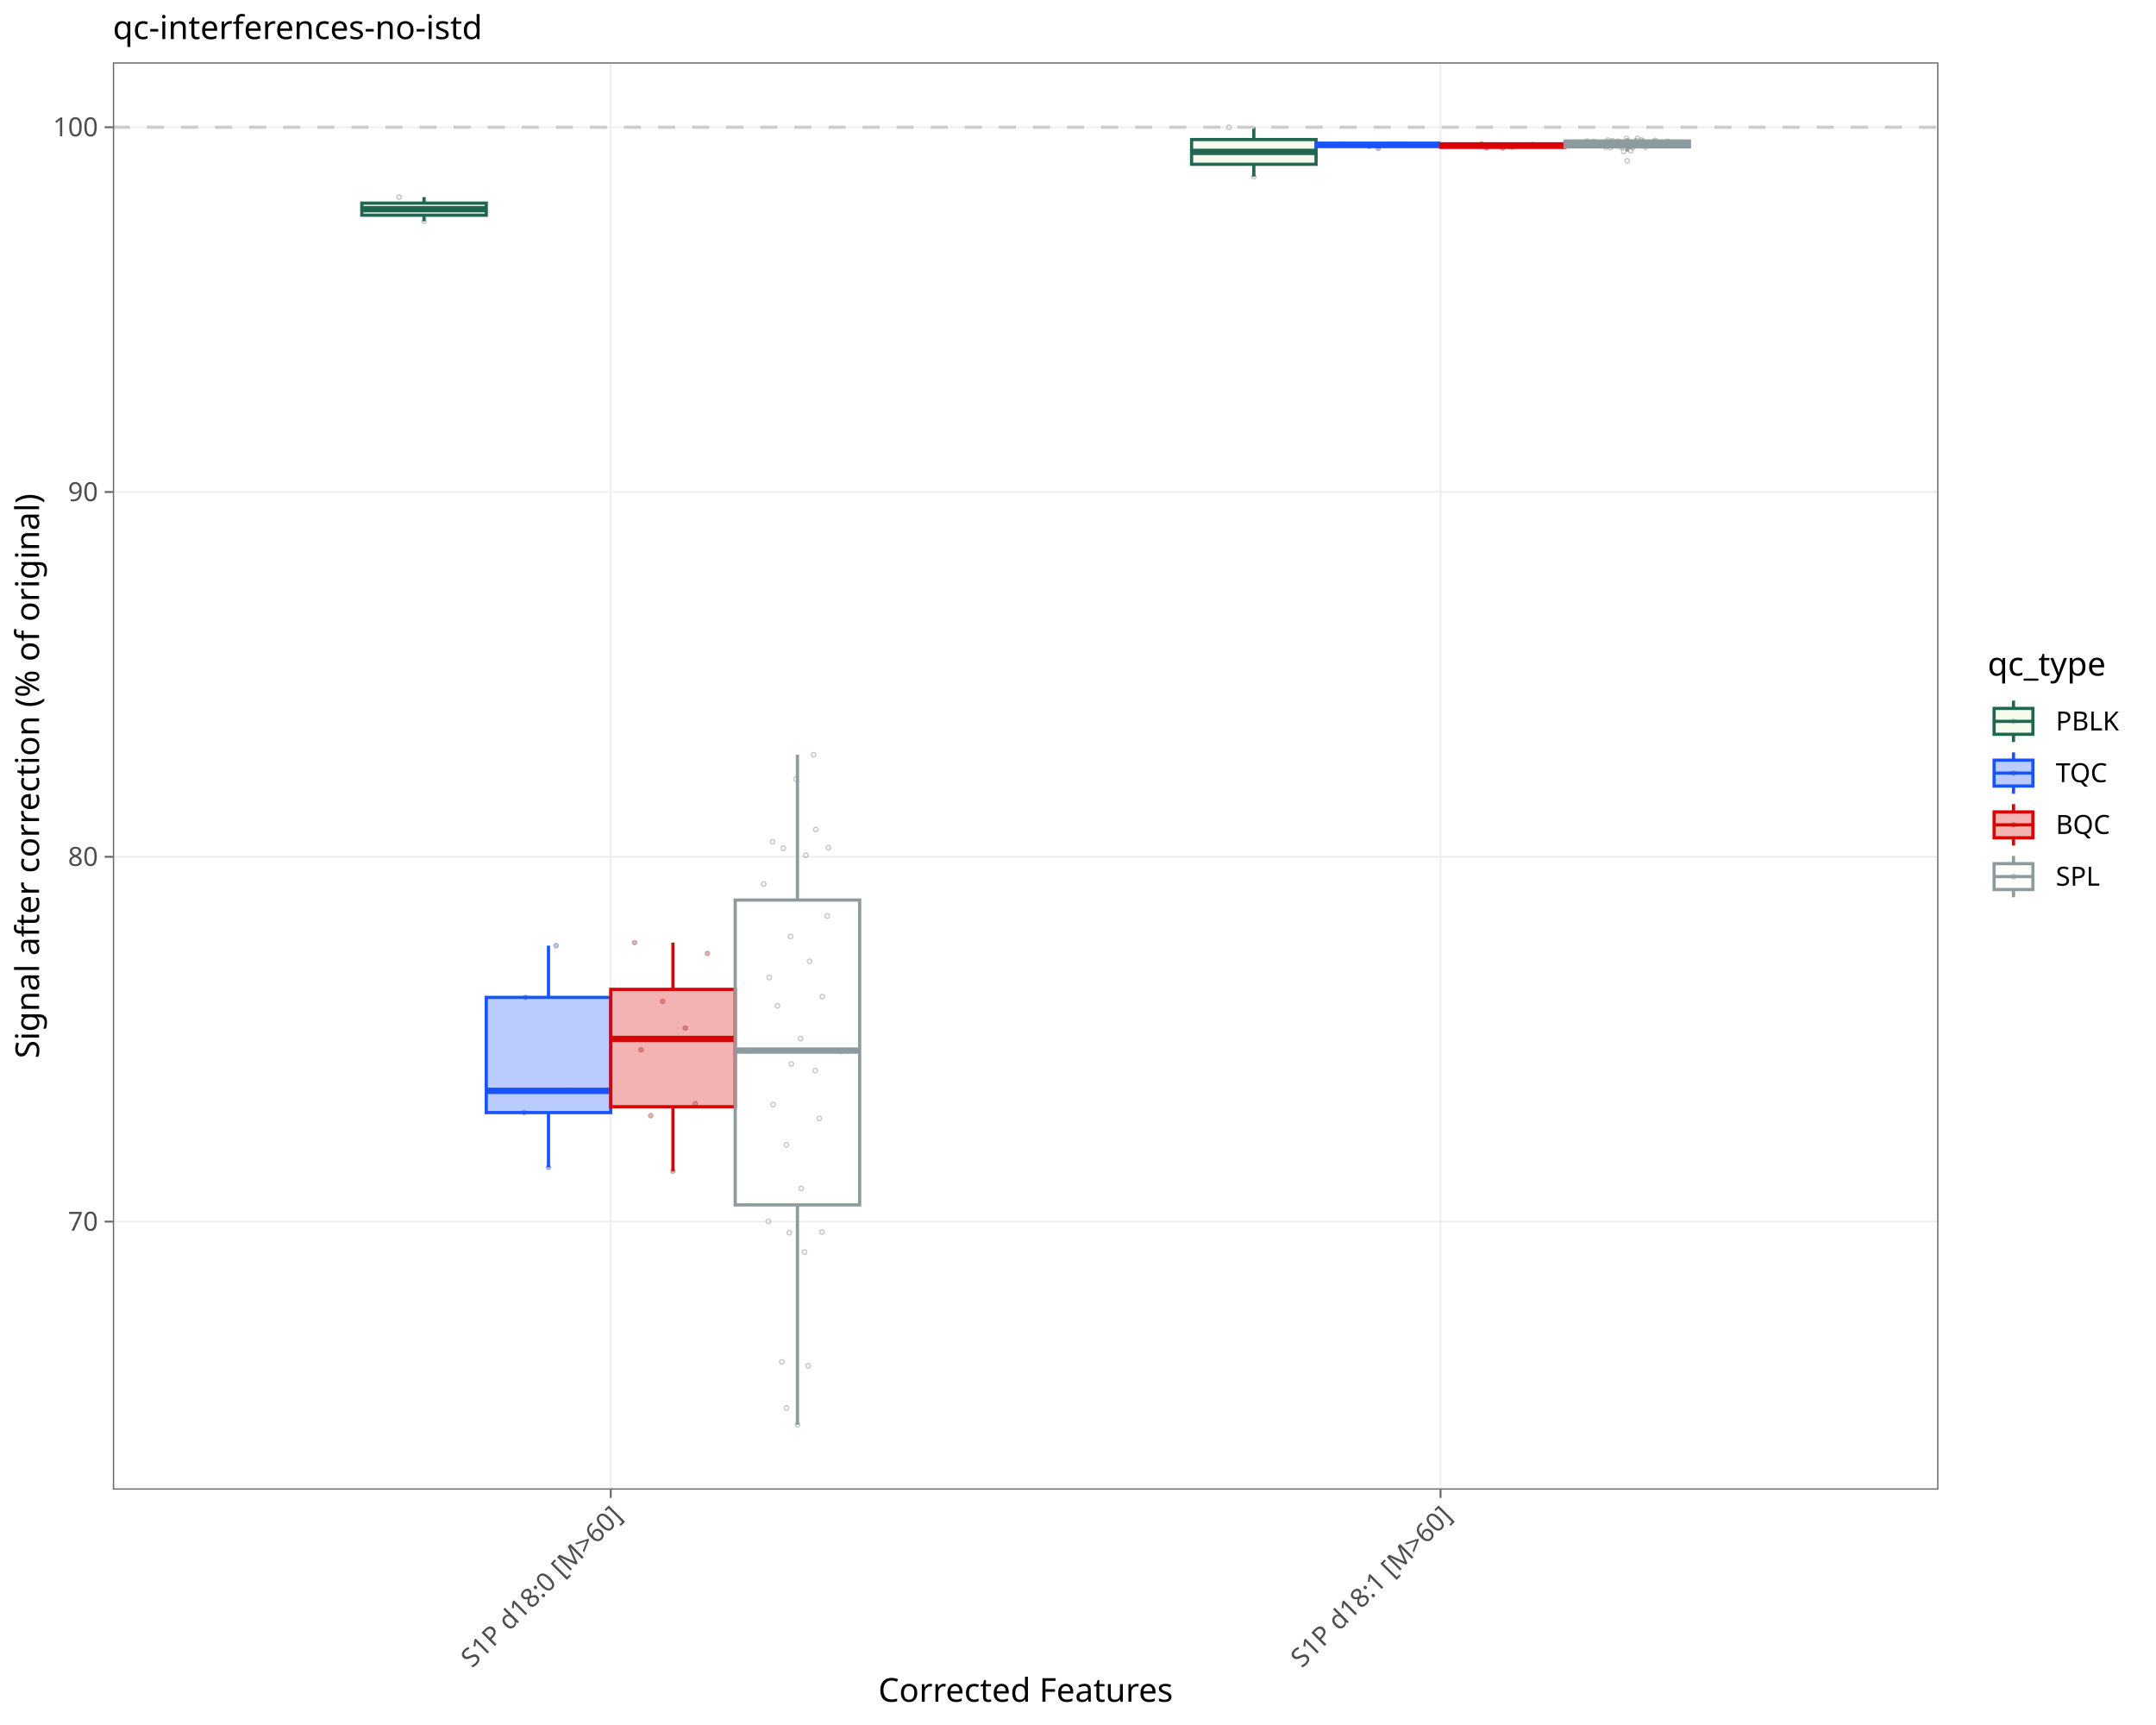
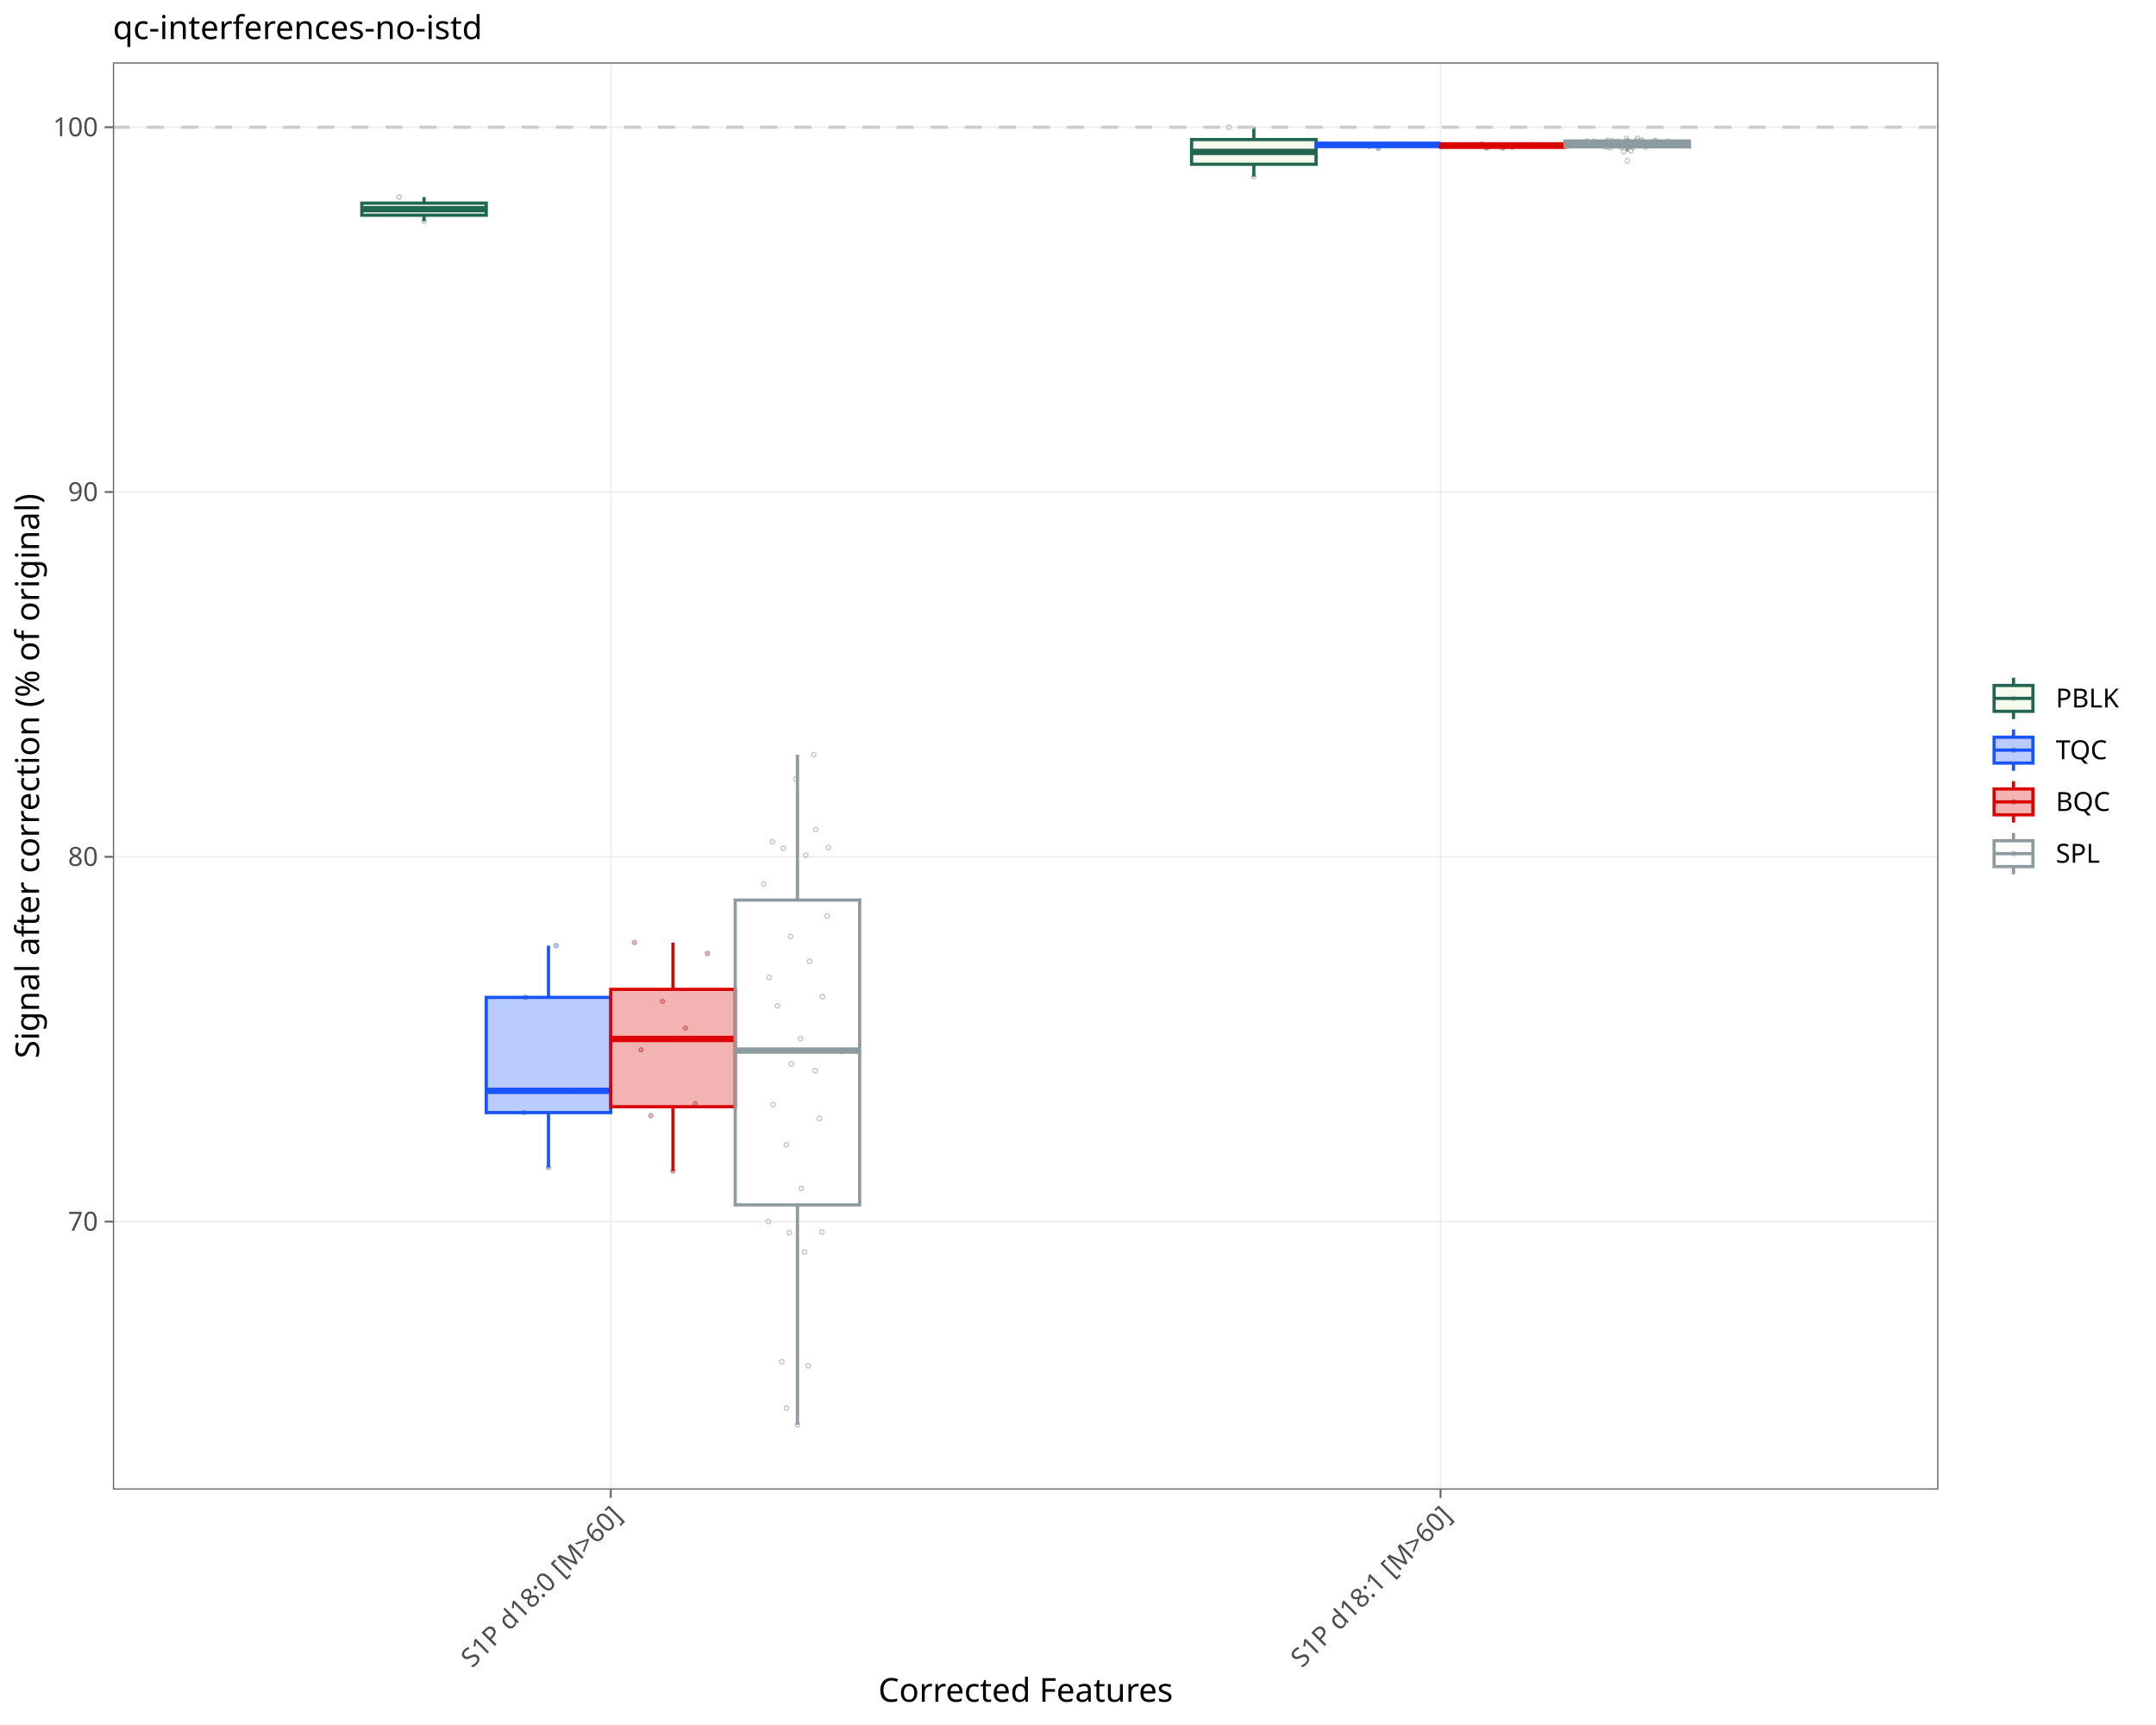
<svg xmlns="http://www.w3.org/2000/svg" class="svglite" data-engine-version="2.0" width="720.00pt" height="576.00pt" viewBox="0 0 720.00 576.00">
  <defs>
    <style type="text/css">
    .svglite line, .svglite polyline, .svglite polygon, .svglite path, .svglite rect, .svglite circle {
      fill: none;
      stroke: #000000;
      stroke-linecap: round;
      stroke-linejoin: round;
      stroke-miterlimit: 10.00;
    }
  </style>
  </defs>
  <rect width="100%" height="100%" style="stroke: none; fill: #FFFFFF;" />
  <defs>
    <clipPath id="cpMC4wMHw3MjAuMDB8MC4wMHw1NzYuMDA=">
      <rect x="0.00" y="0.00" width="720.00" height="576.00" />
    </clipPath>
  </defs>
  <g clip-path="url(#cpMC4wMHw3MjAuMDB8MC4wMHw1NzYuMDA=)">
    <rect x="0.00" y="0.00" width="720.00" height="576.00" style="stroke-width: 1.07; stroke: #FFFFFF; fill: #FFFFFF;" />
  </g>
  <defs>
    <clipPath id="cpMzcuNjl8NjQ3LjMzfDIwLjgxfDQ5Ny40Mw==">
      <rect x="37.69" y="20.81" width="609.65" height="476.61" />
    </clipPath>
  </defs>
  <g clip-path="url(#cpMzcuNjl8NjQ3LjMzfDIwLjgxfDQ5Ny40Mw==)">
    <rect x="37.69" y="20.81" width="609.65" height="476.61" style="stroke-width: 1.07; stroke: none; fill: #FFFFFF;" />
    <polyline points="37.69,407.91 647.33,407.91 " style="stroke-width: 0.53; stroke: #EDEDED; stroke-linecap: butt;" />
    <polyline points="37.69,286.10 647.33,286.10 " style="stroke-width: 0.53; stroke: #EDEDED; stroke-linecap: butt;" />
    <polyline points="37.69,164.29 647.33,164.29 " style="stroke-width: 0.53; stroke: #EDEDED; stroke-linecap: butt;" />
    <polyline points="37.69,42.48 647.33,42.48 " style="stroke-width: 0.53; stroke: #EDEDED; stroke-linecap: butt;" />
    <polyline points="203.96,497.43 203.96,20.81 " style="stroke-width: 0.53; stroke: #EDEDED; stroke-linecap: butt;" />
    <polyline points="481.07,497.43 481.07,20.81 " style="stroke-width: 0.53; stroke: #EDEDED; stroke-linecap: butt;" />
    <circle cx="141.61" cy="73.88" r="0.75" style="stroke-width: 0.43; stroke: #404040; stroke-opacity: 0.30; fill: #E4F2C4; fill-opacity: 0.30;" />
    <circle cx="133.29" cy="65.81" r="0.75" style="stroke-width: 0.43; stroke: #404040; stroke-opacity: 0.30; fill: #E4F2C4; fill-opacity: 0.30;" />
    <circle cx="175.50" cy="333.04" r="0.75" style="stroke-width: 0.43; stroke: #404040; stroke-opacity: 0.30; fill: #1854F9; fill-opacity: 0.30;" />
    <circle cx="183.17" cy="389.81" r="0.75" style="stroke-width: 0.43; stroke: #404040; stroke-opacity: 0.30; fill: #1854F9; fill-opacity: 0.30;" />
    <circle cx="175.03" cy="371.51" r="0.75" style="stroke-width: 0.43; stroke: #404040; stroke-opacity: 0.30; fill: #1854F9; fill-opacity: 0.30;" />
    <circle cx="190.79" cy="364.25" r="0.75" style="stroke-width: 0.43; stroke: #404040; stroke-opacity: 0.30; fill: #1854F9; fill-opacity: 0.30;" />
    <circle cx="185.72" cy="315.77" r="0.75" style="stroke-width: 0.43; stroke: #404040; stroke-opacity: 0.30; fill: #1854F9; fill-opacity: 0.30;" />
    <circle cx="232.19" cy="368.55" r="0.75" style="stroke-width: 0.43; stroke: #404040; stroke-opacity: 0.30; fill: #DB0202; fill-opacity: 0.30;" />
    <circle cx="214.08" cy="350.54" r="0.75" style="stroke-width: 0.43; stroke: #404040; stroke-opacity: 0.30; fill: #DB0202; fill-opacity: 0.30;" />
    <circle cx="217.33" cy="372.55" r="0.75" style="stroke-width: 0.43; stroke: #404040; stroke-opacity: 0.30; fill: #DB0202; fill-opacity: 0.30;" />
    <circle cx="221.27" cy="334.36" r="0.75" style="stroke-width: 0.43; stroke: #404040; stroke-opacity: 0.30; fill: #DB0202; fill-opacity: 0.30;" />
    <circle cx="224.74" cy="391.07" r="0.75" style="stroke-width: 0.43; stroke: #404040; stroke-opacity: 0.30; fill: #DB0202; fill-opacity: 0.30;" />
    <circle cx="228.90" cy="343.30" r="0.75" style="stroke-width: 0.43; stroke: #404040; stroke-opacity: 0.30; fill: #DB0202; fill-opacity: 0.30;" />
    <circle cx="236.25" cy="318.36" r="0.75" style="stroke-width: 0.43; stroke: #404040; stroke-opacity: 0.30; fill: #DB0202; fill-opacity: 0.30;" />
    <circle cx="211.91" cy="314.75" r="0.75" style="stroke-width: 0.43; stroke: #404040; stroke-opacity: 0.30; fill: #DB0202; fill-opacity: 0.30;" />
    <circle cx="266.31" cy="475.76" r="0.75" style="stroke-width: 0.43; stroke: #404040; stroke-opacity: 0.30;" />
    <circle cx="272.26" cy="357.49" r="0.75" style="stroke-width: 0.43; stroke: #404040; stroke-opacity: 0.30;" />
    <circle cx="280.82" cy="351.11" r="0.75" style="stroke-width: 0.43; stroke: #404040; stroke-opacity: 0.30;" />
    <circle cx="276.64" cy="283.04" r="0.75" style="stroke-width: 0.43; stroke: #404040; stroke-opacity: 0.30;" />
    <circle cx="256.86" cy="326.41" r="0.75" style="stroke-width: 0.43; stroke: #404040; stroke-opacity: 0.30;" />
    <circle cx="274.61" cy="332.80" r="0.75" style="stroke-width: 0.43; stroke: #404040; stroke-opacity: 0.30;" />
    <circle cx="270.35" cy="320.99" r="0.75" style="stroke-width: 0.43; stroke: #404040; stroke-opacity: 0.30;" />
    <circle cx="265.79" cy="260.17" r="0.75" style="stroke-width: 0.43; stroke: #404040; stroke-opacity: 0.30;" />
    <circle cx="259.63" cy="335.86" r="0.75" style="stroke-width: 0.43; stroke: #404040; stroke-opacity: 0.30;" />
    <circle cx="267.58" cy="396.82" r="0.75" style="stroke-width: 0.43; stroke: #404040; stroke-opacity: 0.30;" />
    <circle cx="256.55" cy="407.84" r="0.75" style="stroke-width: 0.43; stroke: #404040; stroke-opacity: 0.30;" />
    <circle cx="273.61" cy="373.46" r="0.75" style="stroke-width: 0.43; stroke: #404040; stroke-opacity: 0.30;" />
    <circle cx="261.60" cy="283.26" r="0.75" style="stroke-width: 0.43; stroke: #404040; stroke-opacity: 0.30;" />
    <circle cx="250.74" cy="350.80" r="0.75" style="stroke-width: 0.43; stroke: #404040; stroke-opacity: 0.30;" />
    <circle cx="264.03" cy="312.72" r="0.75" style="stroke-width: 0.43; stroke: #404040; stroke-opacity: 0.30;" />
    <circle cx="269.14" cy="285.58" r="0.75" style="stroke-width: 0.43; stroke: #404040; stroke-opacity: 0.30;" />
    <circle cx="276.25" cy="305.88" r="0.75" style="stroke-width: 0.43; stroke: #404040; stroke-opacity: 0.30;" />
    <circle cx="271.74" cy="252.01" r="0.75" style="stroke-width: 0.43; stroke: #404040; stroke-opacity: 0.30;" />
    <circle cx="258.20" cy="368.86" r="0.75" style="stroke-width: 0.43; stroke: #404040; stroke-opacity: 0.30;" />
    <circle cx="264.28" cy="355.27" r="0.75" style="stroke-width: 0.43; stroke: #404040; stroke-opacity: 0.30;" />
    <circle cx="267.34" cy="346.82" r="0.75" style="stroke-width: 0.43; stroke: #404040; stroke-opacity: 0.30;" />
    <circle cx="257.96" cy="281.07" r="0.75" style="stroke-width: 0.43; stroke: #404040; stroke-opacity: 0.30;" />
    <circle cx="272.44" cy="276.97" r="0.75" style="stroke-width: 0.43; stroke: #404040; stroke-opacity: 0.30;" />
    <circle cx="255.04" cy="295.19" r="0.75" style="stroke-width: 0.43; stroke: #404040; stroke-opacity: 0.30;" />
    <circle cx="274.49" cy="411.39" r="0.75" style="stroke-width: 0.43; stroke: #404040; stroke-opacity: 0.30;" />
    <circle cx="261.09" cy="454.72" r="0.75" style="stroke-width: 0.43; stroke: #404040; stroke-opacity: 0.30;" />
    <circle cx="262.66" cy="470.16" r="0.75" style="stroke-width: 0.43; stroke: #404040; stroke-opacity: 0.30;" />
    <circle cx="262.60" cy="382.28" r="0.75" style="stroke-width: 0.43; stroke: #404040; stroke-opacity: 0.30;" />
    <circle cx="263.59" cy="411.64" r="0.75" style="stroke-width: 0.43; stroke: #404040; stroke-opacity: 0.30;" />
    <circle cx="269.89" cy="456.08" r="0.75" style="stroke-width: 0.43; stroke: #404040; stroke-opacity: 0.30;" />
    <circle cx="268.67" cy="418.08" r="0.75" style="stroke-width: 0.43; stroke: #404040; stroke-opacity: 0.30;" />
    <circle cx="418.72" cy="58.97" r="0.75" style="stroke-width: 0.43; stroke: #404040; stroke-opacity: 0.30; fill: #E4F2C4; fill-opacity: 0.30;" />
    <circle cx="410.40" cy="42.48" r="0.75" style="stroke-width: 0.43; stroke: #404040; stroke-opacity: 0.30; fill: #E4F2C4; fill-opacity: 0.30;" />
    <circle cx="457.26" cy="48.89" r="0.75" style="stroke-width: 0.43; stroke: #404040; stroke-opacity: 0.30; fill: #1854F9; fill-opacity: 0.30;" />
    <circle cx="447.90" cy="48.22" r="0.75" style="stroke-width: 0.43; stroke: #404040; stroke-opacity: 0.30; fill: #1854F9; fill-opacity: 0.30;" />
    <circle cx="467.52" cy="48.33" r="0.75" style="stroke-width: 0.43; stroke: #404040; stroke-opacity: 0.30; fill: #1854F9; fill-opacity: 0.30;" />
    <circle cx="464.17" cy="48.17" r="0.75" style="stroke-width: 0.43; stroke: #404040; stroke-opacity: 0.30; fill: #1854F9; fill-opacity: 0.30;" />
    <circle cx="460.28" cy="49.51" r="0.75" style="stroke-width: 0.43; stroke: #404040; stroke-opacity: 0.30; fill: #1854F9; fill-opacity: 0.30;" />
    <circle cx="490.78" cy="48.54" r="0.75" style="stroke-width: 0.43; stroke: #404040; stroke-opacity: 0.30; fill: #DB0202; fill-opacity: 0.30;" />
    <circle cx="497.76" cy="48.40" r="0.75" style="stroke-width: 0.43; stroke: #404040; stroke-opacity: 0.30; fill: #DB0202; fill-opacity: 0.30;" />
    <circle cx="511.89" cy="48.27" r="0.75" style="stroke-width: 0.43; stroke: #404040; stroke-opacity: 0.30; fill: #DB0202; fill-opacity: 0.30;" />
    <circle cx="505.04" cy="49.10" r="0.75" style="stroke-width: 0.43; stroke: #404040; stroke-opacity: 0.30; fill: #DB0202; fill-opacity: 0.30;" />
    <circle cx="494.82" cy="48.07" r="0.75" style="stroke-width: 0.43; stroke: #404040; stroke-opacity: 0.30; fill: #DB0202; fill-opacity: 0.30;" />
    <circle cx="505.70" cy="48.53" r="0.75" style="stroke-width: 0.43; stroke: #404040; stroke-opacity: 0.30; fill: #DB0202; fill-opacity: 0.30;" />
    <circle cx="496.42" cy="49.41" r="0.75" style="stroke-width: 0.43; stroke: #404040; stroke-opacity: 0.30; fill: #DB0202; fill-opacity: 0.30;" />
    <circle cx="501.85" cy="49.45" r="0.75" style="stroke-width: 0.43; stroke: #404040; stroke-opacity: 0.30; fill: #DB0202; fill-opacity: 0.30;" />
    <circle cx="549.52" cy="49.15" r="0.75" style="stroke-width: 0.43; stroke: #404040; stroke-opacity: 0.30;" />
    <circle cx="552.57" cy="47.26" r="0.75" style="stroke-width: 0.43; stroke: #404040; stroke-opacity: 0.30;" />
    <circle cx="536.30" cy="49.15" r="0.75" style="stroke-width: 0.43; stroke: #404040; stroke-opacity: 0.30;" />
    <circle cx="542.25" cy="50.61" r="0.75" style="stroke-width: 0.43; stroke: #404040; stroke-opacity: 0.30;" />
    <circle cx="546.85" cy="46.18" r="0.75" style="stroke-width: 0.43; stroke: #404040; stroke-opacity: 0.30;" />
    <circle cx="543.16" cy="46.24" r="0.75" style="stroke-width: 0.43; stroke: #404040; stroke-opacity: 0.30;" />
    <circle cx="544.29" cy="48.93" r="0.75" style="stroke-width: 0.43; stroke: #404040; stroke-opacity: 0.30;" />
    <circle cx="538.79" cy="48.10" r="0.75" style="stroke-width: 0.43; stroke: #404040; stroke-opacity: 0.30;" />
    <circle cx="546.38" cy="47.02" r="0.75" style="stroke-width: 0.43; stroke: #404040; stroke-opacity: 0.30;" />
    <circle cx="530.01" cy="47.11" r="0.75" style="stroke-width: 0.43; stroke: #404040; stroke-opacity: 0.30;" />
    <circle cx="543.42" cy="53.69" r="0.75" style="stroke-width: 0.43; stroke: #404040; stroke-opacity: 0.30;" />
    <circle cx="544.38" cy="47.35" r="0.75" style="stroke-width: 0.43; stroke: #404040; stroke-opacity: 0.30;" />
    <circle cx="538.53" cy="47.01" r="0.75" style="stroke-width: 0.43; stroke: #404040; stroke-opacity: 0.30;" />
    <circle cx="541.60" cy="48.50" r="0.75" style="stroke-width: 0.43; stroke: #404040; stroke-opacity: 0.30;" />
    <circle cx="537.79" cy="49.30" r="0.75" style="stroke-width: 0.43; stroke: #404040; stroke-opacity: 0.30;" />
    <circle cx="547.55" cy="48.20" r="0.75" style="stroke-width: 0.43; stroke: #404040; stroke-opacity: 0.30;" />
    <circle cx="545.35" cy="49.27" r="0.75" style="stroke-width: 0.43; stroke: #404040; stroke-opacity: 0.30;" />
    <circle cx="536.99" cy="46.78" r="0.75" style="stroke-width: 0.43; stroke: #404040; stroke-opacity: 0.30;" />
    <circle cx="556.93" cy="47.16" r="0.75" style="stroke-width: 0.43; stroke: #404040; stroke-opacity: 0.30;" />
    <circle cx="532.91" cy="47.65" r="0.75" style="stroke-width: 0.43; stroke: #404040; stroke-opacity: 0.30;" />
    <circle cx="542.30" cy="47.89" r="0.75" style="stroke-width: 0.43; stroke: #404040; stroke-opacity: 0.30;" />
    <circle cx="536.57" cy="47.32" r="0.75" style="stroke-width: 0.43; stroke: #404040; stroke-opacity: 0.30;" />
    <circle cx="552.40" cy="47.73" r="0.75" style="stroke-width: 0.43; stroke: #404040; stroke-opacity: 0.30;" />
    <circle cx="552.74" cy="46.88" r="0.75" style="stroke-width: 0.43; stroke: #404040; stroke-opacity: 0.30;" />
    <circle cx="544.60" cy="50.32" r="0.75" style="stroke-width: 0.43; stroke: #404040; stroke-opacity: 0.30;" />
    <circle cx="548.60" cy="47.20" r="0.75" style="stroke-width: 0.43; stroke: #404040; stroke-opacity: 0.30;" />
    <circle cx="546.74" cy="47.90" r="0.75" style="stroke-width: 0.43; stroke: #404040; stroke-opacity: 0.30;" />
    <circle cx="541.40" cy="49.20" r="0.75" style="stroke-width: 0.43; stroke: #404040; stroke-opacity: 0.30;" />
    <circle cx="540.30" cy="47.16" r="0.75" style="stroke-width: 0.43; stroke: #404040; stroke-opacity: 0.30;" />
    <circle cx="548.17" cy="46.75" r="0.75" style="stroke-width: 0.43; stroke: #404040; stroke-opacity: 0.30;" />
    <circle cx="532.19" cy="47.25" r="0.75" style="stroke-width: 0.43; stroke: #404040; stroke-opacity: 0.30;" />
    <line x1="141.61" y1="67.83" x2="141.61" y2="65.81" style="stroke-width: 1.07; stroke: #216651; stroke-linecap: butt;" />
    <line x1="141.61" y1="71.86" x2="141.61" y2="73.88" style="stroke-width: 1.07; stroke: #216651; stroke-linecap: butt;" />
    <polygon points="120.82,67.83 120.82,71.86 162.39,71.86 162.39,67.83 120.82,67.83 " style="stroke-width: 1.07; stroke: #216651; stroke-linecap: butt; stroke-linejoin: miter; fill: #E4F2C4; fill-opacity: 0.30;" />
    <line x1="120.82" y1="69.85" x2="162.39" y2="69.85" style="stroke-width: 2.13; stroke: #216651; stroke-linecap: butt; stroke-linejoin: miter;" />
    <line x1="418.72" y1="46.60" x2="418.72" y2="42.48" style="stroke-width: 1.07; stroke: #216651; stroke-linecap: butt;" />
    <line x1="418.72" y1="54.85" x2="418.72" y2="58.97" style="stroke-width: 1.07; stroke: #216651; stroke-linecap: butt;" />
    <polygon points="397.93,46.60 397.93,54.85 439.50,54.85 439.50,46.60 397.93,46.60 " style="stroke-width: 1.07; stroke: #216651; stroke-linecap: butt; stroke-linejoin: miter; fill: #E4F2C4; fill-opacity: 0.30;" />
    <line x1="397.93" y1="50.72" x2="439.50" y2="50.72" style="stroke-width: 2.13; stroke: #216651; stroke-linecap: butt; stroke-linejoin: miter;" />
    <line x1="183.17" y1="333.04" x2="183.17" y2="315.77" style="stroke-width: 1.07; stroke: #1854F9; stroke-linecap: butt;" />
    <line x1="183.17" y1="371.51" x2="183.17" y2="389.81" style="stroke-width: 1.07; stroke: #1854F9; stroke-linecap: butt;" />
    <polygon points="162.39,333.04 162.39,371.51 203.96,371.51 203.96,333.04 162.39,333.04 " style="stroke-width: 1.07; stroke: #1854F9; stroke-linecap: butt; stroke-linejoin: miter; fill: #1854F9; fill-opacity: 0.30;" />
    <line x1="162.39" y1="364.25" x2="203.96" y2="364.25" style="stroke-width: 2.13; stroke: #1854F9; stroke-linecap: butt; stroke-linejoin: miter;" />
    <line x1="460.28" y1="48.22" x2="460.28" y2="48.17" style="stroke-width: 1.07; stroke: #1854F9; stroke-linecap: butt;" />
    <line x1="460.28" y1="48.89" x2="460.28" y2="49.51" style="stroke-width: 1.07; stroke: #1854F9; stroke-linecap: butt;" />
    <polygon points="439.50,48.22 439.50,48.89 481.07,48.89 481.07,48.22 439.50,48.22 " style="stroke-width: 1.07; stroke: #1854F9; stroke-linecap: butt; stroke-linejoin: miter; fill: #1854F9; fill-opacity: 0.30;" />
    <line x1="439.50" y1="48.33" x2="481.07" y2="48.33" style="stroke-width: 2.13; stroke: #1854F9; stroke-linecap: butt; stroke-linejoin: miter;" />
    <line x1="224.74" y1="330.36" x2="224.74" y2="314.75" style="stroke-width: 1.07; stroke: #DB0202; stroke-linecap: butt;" />
    <line x1="224.74" y1="369.55" x2="224.74" y2="391.07" style="stroke-width: 1.07; stroke: #DB0202; stroke-linecap: butt;" />
    <polygon points="203.96,330.36 203.96,369.55 245.52,369.55 245.52,330.36 203.96,330.36 " style="stroke-width: 1.07; stroke: #DB0202; stroke-linecap: butt; stroke-linejoin: miter; fill: #DB0202; fill-opacity: 0.30;" />
    <line x1="203.96" y1="346.92" x2="245.52" y2="346.92" style="stroke-width: 2.13; stroke: #DB0202; stroke-linecap: butt; stroke-linejoin: miter;" />
    <line x1="501.85" y1="48.37" x2="501.85" y2="48.07" style="stroke-width: 1.07; stroke: #DB0202; stroke-linecap: butt;" />
    <line x1="501.85" y1="49.18" x2="501.85" y2="49.45" style="stroke-width: 1.07; stroke: #DB0202; stroke-linecap: butt;" />
    <polygon points="481.07,48.37 481.07,49.18 522.63,49.18 522.63,48.37 481.07,48.37 " style="stroke-width: 1.07; stroke: #DB0202; stroke-linecap: butt; stroke-linejoin: miter; fill: #DB0202; fill-opacity: 0.30;" />
    <line x1="481.07" y1="48.54" x2="522.63" y2="48.54" style="stroke-width: 2.13; stroke: #DB0202; stroke-linecap: butt; stroke-linejoin: miter;" />
    <line x1="266.31" y1="300.54" x2="266.31" y2="252.01" style="stroke-width: 1.07; stroke: #8E9B9E; stroke-linecap: butt;" />
    <line x1="266.31" y1="402.33" x2="266.31" y2="475.76" style="stroke-width: 1.07; stroke: #8E9B9E; stroke-linecap: butt;" />
    <polygon points="245.52,300.54 245.52,402.33 287.09,402.33 287.09,300.54 245.52,300.54 " style="stroke-width: 1.07; stroke: #8E9B9E; stroke-linecap: butt; stroke-linejoin: miter; fill: none;" />
    <line x1="245.52" y1="350.80" x2="287.09" y2="350.80" style="stroke-width: 2.13; stroke: #8E9B9E; stroke-linecap: butt; stroke-linejoin: miter;" />
    <line x1="543.42" y1="47.13" x2="543.42" y2="46.18" style="stroke-width: 1.07; stroke: #8E9B9E; stroke-linecap: butt;" />
    <line x1="543.42" y1="49.04" x2="543.42" y2="50.61" style="stroke-width: 1.07; stroke: #8E9B9E; stroke-linecap: butt;" />
    <polygon points="522.63,47.13 522.63,49.04 564.20,49.04 564.20,47.13 522.63,47.13 " style="stroke-width: 1.07; stroke: #8E9B9E; stroke-linecap: butt; stroke-linejoin: miter; fill: none;" />
    <line x1="522.63" y1="47.65" x2="564.20" y2="47.65" style="stroke-width: 2.13; stroke: #8E9B9E; stroke-linecap: butt; stroke-linejoin: miter;" />
    <line x1="37.69" y1="42.48" x2="647.33" y2="42.48" style="stroke-width: 1.07; stroke: #CCCCCC; stroke-dasharray: 5.69,5.69; stroke-linecap: butt;" />
    <rect x="37.69" y="20.81" width="609.65" height="476.61" style="stroke-width: 0.85; stroke: #666666;" />
  </g>
  <g clip-path="url(#cpMC4wMHw3MjAuMDB8MC4wMHw1NzYuMDA=)">
    <text x="32.76" y="410.94" text-anchor="end" style="font-size: 8.80px; fill: #4D4D4D; font-family: sans;" textLength="9.79px" lengthAdjust="spacingAndGlyphs">70</text>
    <text x="32.76" y="289.13" text-anchor="end" style="font-size: 8.80px; fill: #4D4D4D; font-family: sans;" textLength="9.79px" lengthAdjust="spacingAndGlyphs">80</text>
    <text x="32.76" y="167.32" text-anchor="end" style="font-size: 8.80px; fill: #4D4D4D; font-family: sans;" textLength="9.79px" lengthAdjust="spacingAndGlyphs">90</text>
    <text x="32.76" y="45.51" text-anchor="end" style="font-size: 8.80px; fill: #4D4D4D; font-family: sans;" textLength="14.68px" lengthAdjust="spacingAndGlyphs">100</text>
    <polyline points="34.95,407.91 37.69,407.91 " style="stroke-width: 0.64; stroke: #666666; stroke-linecap: butt;" />
    <polyline points="34.95,286.10 37.69,286.10 " style="stroke-width: 0.64; stroke: #666666; stroke-linecap: butt;" />
    <polyline points="34.95,164.29 37.69,164.29 " style="stroke-width: 0.64; stroke: #666666; stroke-linecap: butt;" />
    <polyline points="34.95,42.48 37.69,42.48 " style="stroke-width: 0.64; stroke: #666666; stroke-linecap: butt;" />
    <polyline points="203.96,500.17 203.96,497.43 " style="stroke-width: 0.64; stroke: #666666; stroke-linecap: butt;" />
    <polyline points="481.07,500.17 481.07,497.43 " style="stroke-width: 0.64; stroke: #666666; stroke-linecap: butt;" />
    <text transform="translate(208.24,506.64) rotate(-45)" text-anchor="end" style="font-size: 8.80px; fill: #4D4D4D; font-family: sans;" textLength="70.70px" lengthAdjust="spacingAndGlyphs">S1P d18:0 [M&gt;60]</text>
    <text transform="translate(485.35,506.64) rotate(-45)" text-anchor="end" style="font-size: 8.80px; fill: #4D4D4D; font-family: sans;" textLength="70.70px" lengthAdjust="spacingAndGlyphs">S1P d18:1 [M&gt;60]</text>
    <text x="342.51" y="568.24" text-anchor="middle" style="font-size: 11.00px; font-family: sans;" textLength="94.78px" lengthAdjust="spacingAndGlyphs">Corrected Features</text>
    <text transform="translate(13.05,259.12) rotate(-90)" text-anchor="middle" style="font-size: 11.00px; font-family: sans;" textLength="177.92px" lengthAdjust="spacingAndGlyphs">Signal after correction (% of original)</text>
-     <rect x="658.29" y="211.41" width="56.23" height="95.41" style="stroke-width: 1.07; stroke: none; fill: #FFFFFF;" />
-     <text x="663.77" y="225.60" style="font-size: 11.00px; font-family: sans;" textLength="38.54px" lengthAdjust="spacingAndGlyphs">qc_type</text>
-     <rect x="663.77" y="232.23" width="17.28" height="17.28" style="stroke-width: 1.07; stroke: none; fill: #FFFFFF;" />
-     <circle cx="672.41" cy="240.87" r="0.75" style="stroke-width: 0.43; stroke: #404040; stroke-opacity: 0.30; fill: #E4F2C4; fill-opacity: 0.30;" />
-     <polyline points="672.41,247.78 672.41,245.19 " style="stroke-width: 1.07; stroke: #216651; stroke-linecap: butt; stroke-linejoin: miter;" />
-     <polyline points="672.41,236.55 672.41,233.95 " style="stroke-width: 1.07; stroke: #216651; stroke-linecap: butt; stroke-linejoin: miter;" />
-     <rect x="665.93" y="236.55" width="12.96" height="8.64" style="stroke-width: 1.07; stroke: #216651; stroke-linecap: butt; stroke-linejoin: miter; fill: #E4F2C4; fill-opacity: 0.30;" />
-     <polyline points="665.93,240.87 678.89,240.87 " style="stroke-width: 1.07; stroke: #216651; stroke-linecap: butt; stroke-linejoin: miter;" />
-     <polyline points="672.41,247.78 672.41,247.78 " style="stroke-width: 1.07; stroke: #216651; stroke-linecap: butt; stroke-linejoin: miter;" />
-     <polyline points="672.41,233.95 672.41,233.95 " style="stroke-width: 1.07; stroke: #216651; stroke-linecap: butt; stroke-linejoin: miter;" />
-     <rect x="663.77" y="249.51" width="17.28" height="17.28" style="stroke-width: 1.07; stroke: none; fill: #FFFFFF;" />
-     <circle cx="672.41" cy="258.15" r="0.75" style="stroke-width: 0.43; stroke: #404040; stroke-opacity: 0.30; fill: #1854F9; fill-opacity: 0.30;" />
-     <polyline points="672.41,265.06 672.41,262.47 " style="stroke-width: 1.07; stroke: #1854F9; stroke-linecap: butt; stroke-linejoin: miter;" />
-     <polyline points="672.41,253.83 672.41,251.23 " style="stroke-width: 1.07; stroke: #1854F9; stroke-linecap: butt; stroke-linejoin: miter;" />
-     <rect x="665.93" y="253.83" width="12.96" height="8.64" style="stroke-width: 1.07; stroke: #1854F9; stroke-linecap: butt; stroke-linejoin: miter; fill: #1854F9; fill-opacity: 0.30;" />
-     <polyline points="665.93,258.15 678.89,258.15 " style="stroke-width: 1.07; stroke: #1854F9; stroke-linecap: butt; stroke-linejoin: miter;" />
-     <polyline points="672.41,265.06 672.41,265.06 " style="stroke-width: 1.07; stroke: #1854F9; stroke-linecap: butt; stroke-linejoin: miter;" />
-     <polyline points="672.41,251.23 672.41,251.23 " style="stroke-width: 1.07; stroke: #1854F9; stroke-linecap: butt; stroke-linejoin: miter;" />
-     <rect x="663.77" y="266.79" width="17.28" height="17.28" style="stroke-width: 1.07; stroke: none; fill: #FFFFFF;" />
-     <circle cx="672.41" cy="275.43" r="0.75" style="stroke-width: 0.43; stroke: #404040; stroke-opacity: 0.30; fill: #DB0202; fill-opacity: 0.30;" />
-     <polyline points="672.41,282.34 672.41,279.75 " style="stroke-width: 1.07; stroke: #DB0202; stroke-linecap: butt; stroke-linejoin: miter;" />
-     <polyline points="672.41,271.11 672.41,268.51 " style="stroke-width: 1.07; stroke: #DB0202; stroke-linecap: butt; stroke-linejoin: miter;" />
-     <rect x="665.93" y="271.11" width="12.96" height="8.64" style="stroke-width: 1.07; stroke: #DB0202; stroke-linecap: butt; stroke-linejoin: miter; fill: #DB0202; fill-opacity: 0.30;" />
-     <polyline points="665.93,275.43 678.89,275.43 " style="stroke-width: 1.07; stroke: #DB0202; stroke-linecap: butt; stroke-linejoin: miter;" />
-     <polyline points="672.41,282.34 672.41,282.34 " style="stroke-width: 1.07; stroke: #DB0202; stroke-linecap: butt; stroke-linejoin: miter;" />
-     <polyline points="672.41,268.51 672.41,268.51 " style="stroke-width: 1.07; stroke: #DB0202; stroke-linecap: butt; stroke-linejoin: miter;" />
-     <rect x="663.77" y="284.07" width="17.28" height="17.28" style="stroke-width: 1.07; stroke: none; fill: #FFFFFF;" />
-     <circle cx="672.41" cy="292.71" r="0.75" style="stroke-width: 0.43; stroke: #404040; stroke-opacity: 0.30;" />
-     <polyline points="672.41,299.62 672.41,297.03 " style="stroke-width: 1.07; stroke: #8E9B9E; stroke-linecap: butt; stroke-linejoin: miter;" />
-     <polyline points="672.41,288.39 672.41,285.79 " style="stroke-width: 1.07; stroke: #8E9B9E; stroke-linecap: butt; stroke-linejoin: miter;" />
-     <rect x="665.93" y="288.39" width="12.96" height="8.64" style="stroke-width: 1.07; stroke: #8E9B9E; stroke-linecap: butt; stroke-linejoin: miter;" />
-     <polyline points="665.93,292.71 678.89,292.71 " style="stroke-width: 1.07; stroke: #8E9B9E; stroke-linecap: butt; stroke-linejoin: miter;" />
-     <polyline points="672.41,299.62 672.41,299.62 " style="stroke-width: 1.07; stroke: #8E9B9E; stroke-linecap: butt; stroke-linejoin: miter;" />
-     <polyline points="672.41,285.79 672.41,285.79 " style="stroke-width: 1.07; stroke: #8E9B9E; stroke-linecap: butt; stroke-linejoin: miter;" />
-     <text x="686.53" y="243.89" style="font-size: 8.80px; font-family: sans;" textLength="22.51px" lengthAdjust="spacingAndGlyphs">PBLK</text>
-     <text x="686.53" y="261.17" style="font-size: 8.80px; font-family: sans;" textLength="18.58px" lengthAdjust="spacingAndGlyphs">TQC</text>
-     <text x="686.53" y="278.45" style="font-size: 8.80px; font-family: sans;" textLength="19.08px" lengthAdjust="spacingAndGlyphs">BQC</text>
-     <text x="686.53" y="295.73" style="font-size: 8.80px; font-family: sans;" textLength="16.64px" lengthAdjust="spacingAndGlyphs">SPL</text>
+     <rect x="658.29" y="219.08" width="56.23" height="80.08" style="stroke-width: 1.07; stroke: none; fill: #FFFFFF;" />
+     <rect x="663.77" y="224.56" width="17.28" height="17.28" style="stroke-width: 1.07; stroke: none; fill: #FFFFFF;" />
+     <circle cx="672.41" cy="233.20" r="0.75" style="stroke-width: 0.43; stroke: #404040; stroke-opacity: 0.30; fill: #E4F2C4; fill-opacity: 0.30;" />
+     <polyline points="672.41,240.11 672.41,237.52 " style="stroke-width: 1.07; stroke: #216651; stroke-linecap: butt; stroke-linejoin: miter;" />
+     <polyline points="672.41,228.88 672.41,226.29 " style="stroke-width: 1.07; stroke: #216651; stroke-linecap: butt; stroke-linejoin: miter;" />
+     <rect x="665.93" y="228.88" width="12.96" height="8.64" style="stroke-width: 1.07; stroke: #216651; stroke-linecap: butt; stroke-linejoin: miter; fill: #E4F2C4; fill-opacity: 0.30;" />
+     <polyline points="665.93,233.20 678.89,233.20 " style="stroke-width: 1.07; stroke: #216651; stroke-linecap: butt; stroke-linejoin: miter;" />
+     <polyline points="672.41,240.11 672.41,240.11 " style="stroke-width: 1.07; stroke: #216651; stroke-linecap: butt; stroke-linejoin: miter;" />
+     <polyline points="672.41,226.29 672.41,226.29 " style="stroke-width: 1.07; stroke: #216651; stroke-linecap: butt; stroke-linejoin: miter;" />
+     <rect x="663.77" y="241.84" width="17.28" height="17.28" style="stroke-width: 1.07; stroke: none; fill: #FFFFFF;" />
+     <circle cx="672.41" cy="250.48" r="0.75" style="stroke-width: 0.43; stroke: #404040; stroke-opacity: 0.30; fill: #1854F9; fill-opacity: 0.30;" />
+     <polyline points="672.41,257.39 672.41,254.80 " style="stroke-width: 1.07; stroke: #1854F9; stroke-linecap: butt; stroke-linejoin: miter;" />
+     <polyline points="672.41,246.16 672.41,243.57 " style="stroke-width: 1.07; stroke: #1854F9; stroke-linecap: butt; stroke-linejoin: miter;" />
+     <rect x="665.93" y="246.16" width="12.96" height="8.64" style="stroke-width: 1.07; stroke: #1854F9; stroke-linecap: butt; stroke-linejoin: miter; fill: #1854F9; fill-opacity: 0.30;" />
+     <polyline points="665.93,250.48 678.89,250.48 " style="stroke-width: 1.07; stroke: #1854F9; stroke-linecap: butt; stroke-linejoin: miter;" />
+     <polyline points="672.41,257.39 672.41,257.39 " style="stroke-width: 1.07; stroke: #1854F9; stroke-linecap: butt; stroke-linejoin: miter;" />
+     <polyline points="672.41,243.57 672.41,243.57 " style="stroke-width: 1.07; stroke: #1854F9; stroke-linecap: butt; stroke-linejoin: miter;" />
+     <rect x="663.77" y="259.12" width="17.28" height="17.28" style="stroke-width: 1.07; stroke: none; fill: #FFFFFF;" />
+     <circle cx="672.41" cy="267.76" r="0.75" style="stroke-width: 0.43; stroke: #404040; stroke-opacity: 0.30; fill: #DB0202; fill-opacity: 0.30;" />
+     <polyline points="672.41,274.67 672.41,272.08 " style="stroke-width: 1.07; stroke: #DB0202; stroke-linecap: butt; stroke-linejoin: miter;" />
+     <polyline points="672.41,263.44 672.41,260.85 " style="stroke-width: 1.07; stroke: #DB0202; stroke-linecap: butt; stroke-linejoin: miter;" />
+     <rect x="665.93" y="263.44" width="12.96" height="8.64" style="stroke-width: 1.07; stroke: #DB0202; stroke-linecap: butt; stroke-linejoin: miter; fill: #DB0202; fill-opacity: 0.30;" />
+     <polyline points="665.93,267.76 678.89,267.76 " style="stroke-width: 1.07; stroke: #DB0202; stroke-linecap: butt; stroke-linejoin: miter;" />
+     <polyline points="672.41,274.67 672.41,274.67 " style="stroke-width: 1.07; stroke: #DB0202; stroke-linecap: butt; stroke-linejoin: miter;" />
+     <polyline points="672.41,260.85 672.41,260.85 " style="stroke-width: 1.07; stroke: #DB0202; stroke-linecap: butt; stroke-linejoin: miter;" />
+     <rect x="663.77" y="276.40" width="17.28" height="17.28" style="stroke-width: 1.07; stroke: none; fill: #FFFFFF;" />
+     <circle cx="672.41" cy="285.04" r="0.75" style="stroke-width: 0.43; stroke: #404040; stroke-opacity: 0.30;" />
+     <polyline points="672.41,291.95 672.41,289.36 " style="stroke-width: 1.07; stroke: #8E9B9E; stroke-linecap: butt; stroke-linejoin: miter;" />
+     <polyline points="672.41,280.72 672.41,278.13 " style="stroke-width: 1.07; stroke: #8E9B9E; stroke-linecap: butt; stroke-linejoin: miter;" />
+     <rect x="665.93" y="280.72" width="12.96" height="8.64" style="stroke-width: 1.07; stroke: #8E9B9E; stroke-linecap: butt; stroke-linejoin: miter;" />
+     <polyline points="665.93,285.04 678.89,285.04 " style="stroke-width: 1.07; stroke: #8E9B9E; stroke-linecap: butt; stroke-linejoin: miter;" />
+     <polyline points="672.41,291.95 672.41,291.95 " style="stroke-width: 1.07; stroke: #8E9B9E; stroke-linecap: butt; stroke-linejoin: miter;" />
+     <polyline points="672.41,278.13 672.41,278.13 " style="stroke-width: 1.07; stroke: #8E9B9E; stroke-linecap: butt; stroke-linejoin: miter;" />
+     <text x="686.53" y="236.23" style="font-size: 8.80px; font-family: sans;" textLength="22.51px" lengthAdjust="spacingAndGlyphs">PBLK</text>
+     <text x="686.53" y="253.51" style="font-size: 8.80px; font-family: sans;" textLength="18.58px" lengthAdjust="spacingAndGlyphs">TQC</text>
+     <text x="686.53" y="270.79" style="font-size: 8.80px; font-family: sans;" textLength="19.08px" lengthAdjust="spacingAndGlyphs">BQC</text>
+     <text x="686.53" y="288.07" style="font-size: 8.80px; font-family: sans;" textLength="16.64px" lengthAdjust="spacingAndGlyphs">SPL</text>
    <text x="37.69" y="13.05" style="font-size: 11.00px; font-family: sans;" textLength="115.57px" lengthAdjust="spacingAndGlyphs">qc-interferences-no-istd</text>
  </g>
</svg>
